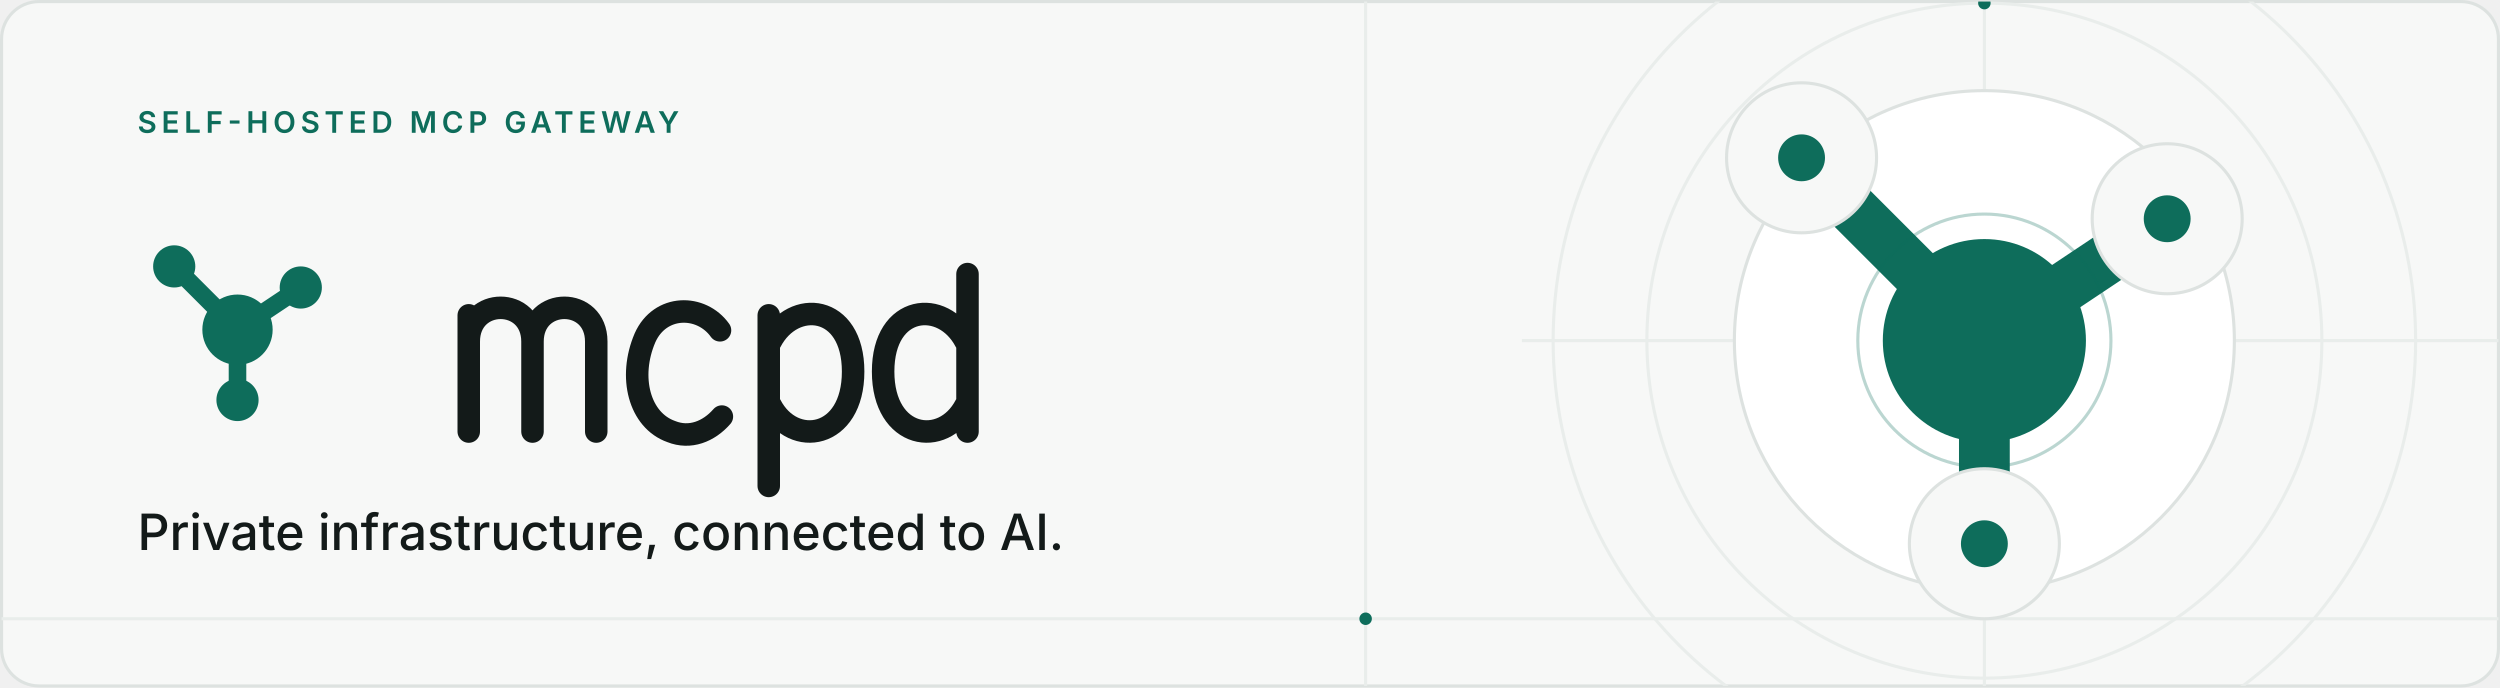
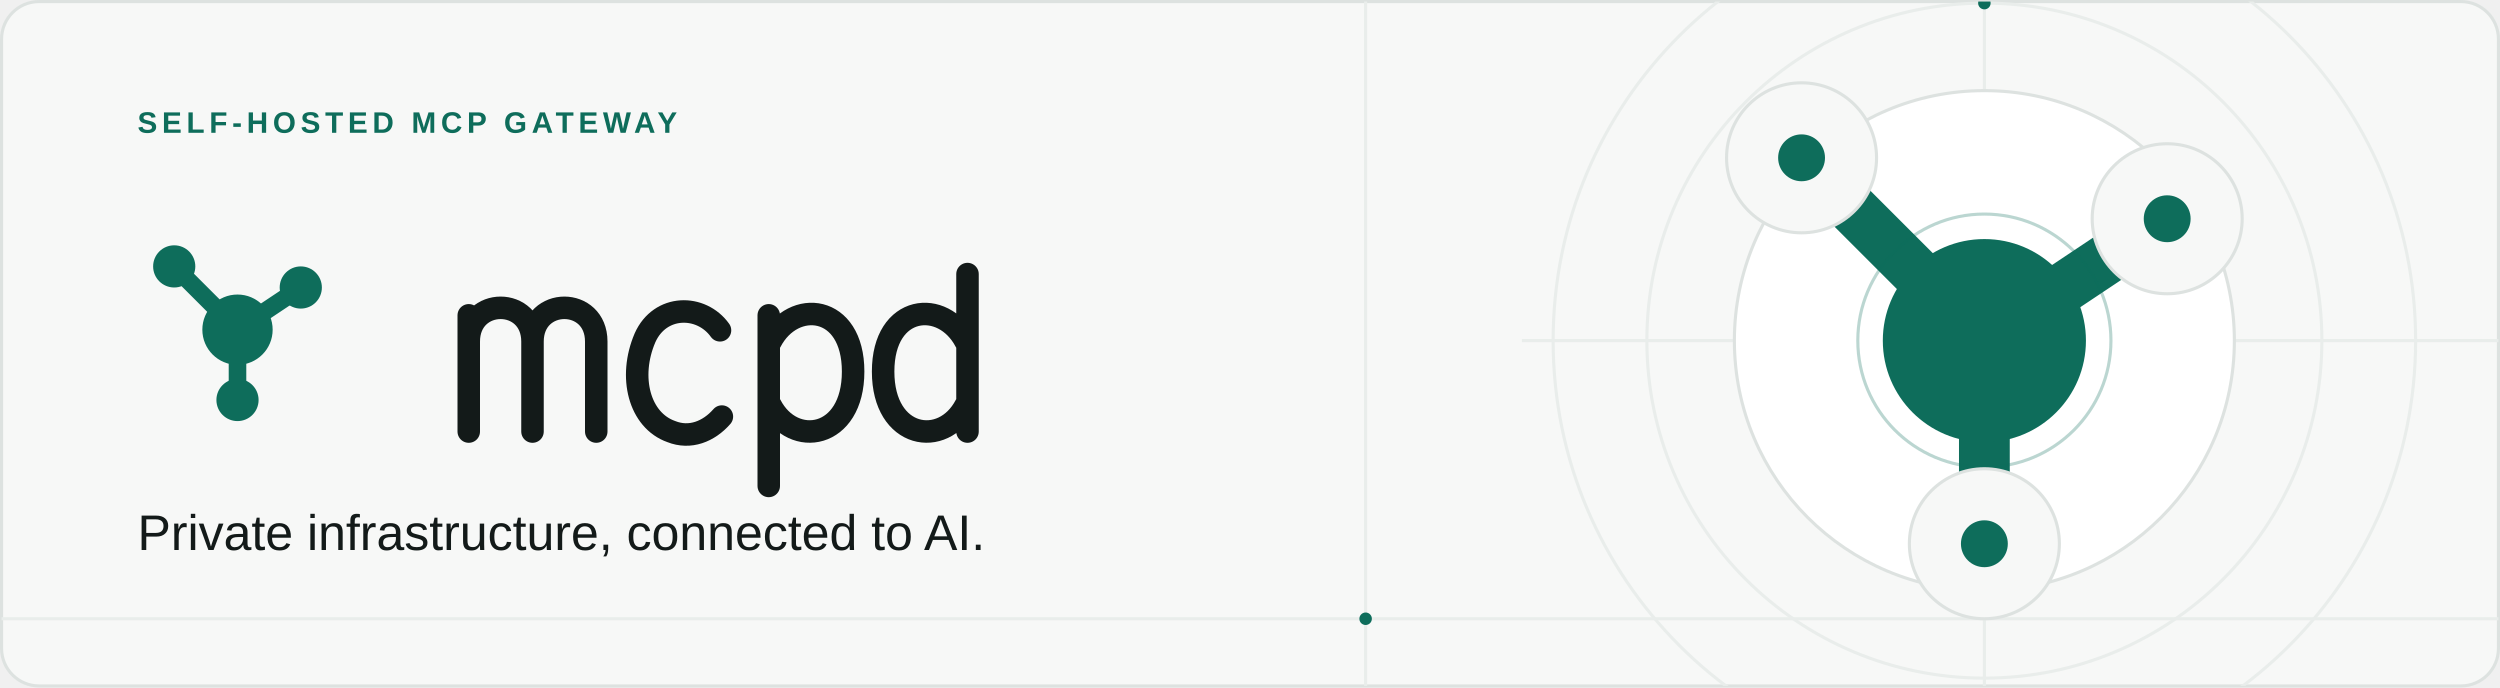
<svg xmlns="http://www.w3.org/2000/svg" width="1600" height="440" viewBox="0 0 1600 440" fill="none" role="img" aria-labelledby="title desc">
  <defs>
    <clipPath id="frame">
      <rect x="1" y="1" width="1598" height="438" rx="24" />
    </clipPath>
  </defs>
  <rect x="1" y="1" width="1598" height="438" rx="24" fill="#f7f8f7" stroke="#dde2e0" stroke-width="2" />
  <g clip-path="url(#frame)">
    <g stroke="#e9edeb" stroke-width="2">
      <path d="M874 0V440M0 396H1600" />
      <circle cx="1270" cy="218" r="276" />
      <circle cx="1270" cy="218" r="216" />
      <path d="M974 218H1600M1270 0V440" />
    </g>
    <circle cx="1270" cy="218" r="160" fill="#ffffff" stroke="#dde2e0" stroke-width="2" />
    <g transform="translate(1062 10) scale(13)" color="#0e6d5b">
      <g stroke="currentColor" stroke-width="2.5" stroke-linecap="round">
        <path d="M16 16 7 7M16 16 25 10M16 16 16 26" />
      </g>
      <g fill="currentColor">
        <circle cx="16" cy="16" r="5" />
        <circle cx="7" cy="7" r="3" />
        <circle cx="25" cy="10" r="3" />
        <circle cx="16" cy="26" r="3" />
      </g>
    </g>
    <circle cx="1270" cy="218" r="81" stroke="#0e6d5b" stroke-opacity=".28" stroke-width="2" />
    <circle cx="1153" cy="101" r="48" fill="#f7f8f7" stroke="#dde2e0" stroke-width="2" />
    <circle cx="1153" cy="101" r="15" fill="#0e6d5b" />
    <circle cx="1387" cy="140" r="48" fill="#f7f8f7" stroke="#dde2e0" stroke-width="2" />
    <circle cx="1387" cy="140" r="15" fill="#0e6d5b" />
    <circle cx="1270" cy="348" r="48" fill="#f7f8f7" stroke="#dde2e0" stroke-width="2" />
    <circle cx="1270" cy="348" r="15" fill="#0e6d5b" />
    <g fill="#0e6d5b">
      <circle cx="874" cy="396" r="4" />
      <circle cx="1270" cy="2" r="4" />
    </g>
  </g>
-   <g font-family="ui-sans-serif, system-ui, -apple-system, 'Segoe UI', sans-serif">
+   <g font-family="Arial, Helvetica, sans-serif">
    <text x="88" y="85" fill="#0e6d5b" font-size="19" font-weight="600" letter-spacing="3">SELF-HOSTED MCP GATEWAY</text>
    <g transform="translate(80 139) scale(4.5)" color="#0e6d5b">
      <g stroke="currentColor" stroke-width="2.5" stroke-linecap="round">
        <path d="M16 16 7 7M16 16 25 10M16 16 16 26" />
      </g>
      <g fill="currentColor">
        <circle cx="16" cy="16" r="5" />
        <circle cx="7" cy="7" r="3" />
        <circle cx="25" cy="10" r="3" />
        <circle cx="16" cy="26" r="3" />
      </g>
    </g>
    <g transform="translate(300 185) scale(1.2)" color="#131a19">
      <g fill="none" stroke="currentColor" stroke-width="12" stroke-linecap="round" stroke-linejoin="round">
        <path d="M0 76V14M0 28C0 4 34 4 34 28V76M34 28C34 4 68 4 68 28V76" />
        <path d="M134 22C124 8 102 8 94 26C85 47 91 70 108 76C118 80 128 76 135 68" />
        <path d="M160 105V14M161 28C173 5 205 8 205 44C205 80 173 85 161 62" />
        <path d="M266 -8V76M265 28C253 5 221 8 221 44C221 80 253 85 265 62" />
      </g>
    </g>
    <text x="88" y="352" fill="#131a19" font-size="32" font-weight="500">Private infrastructure, connected to AI.</text>
  </g>
</svg>
